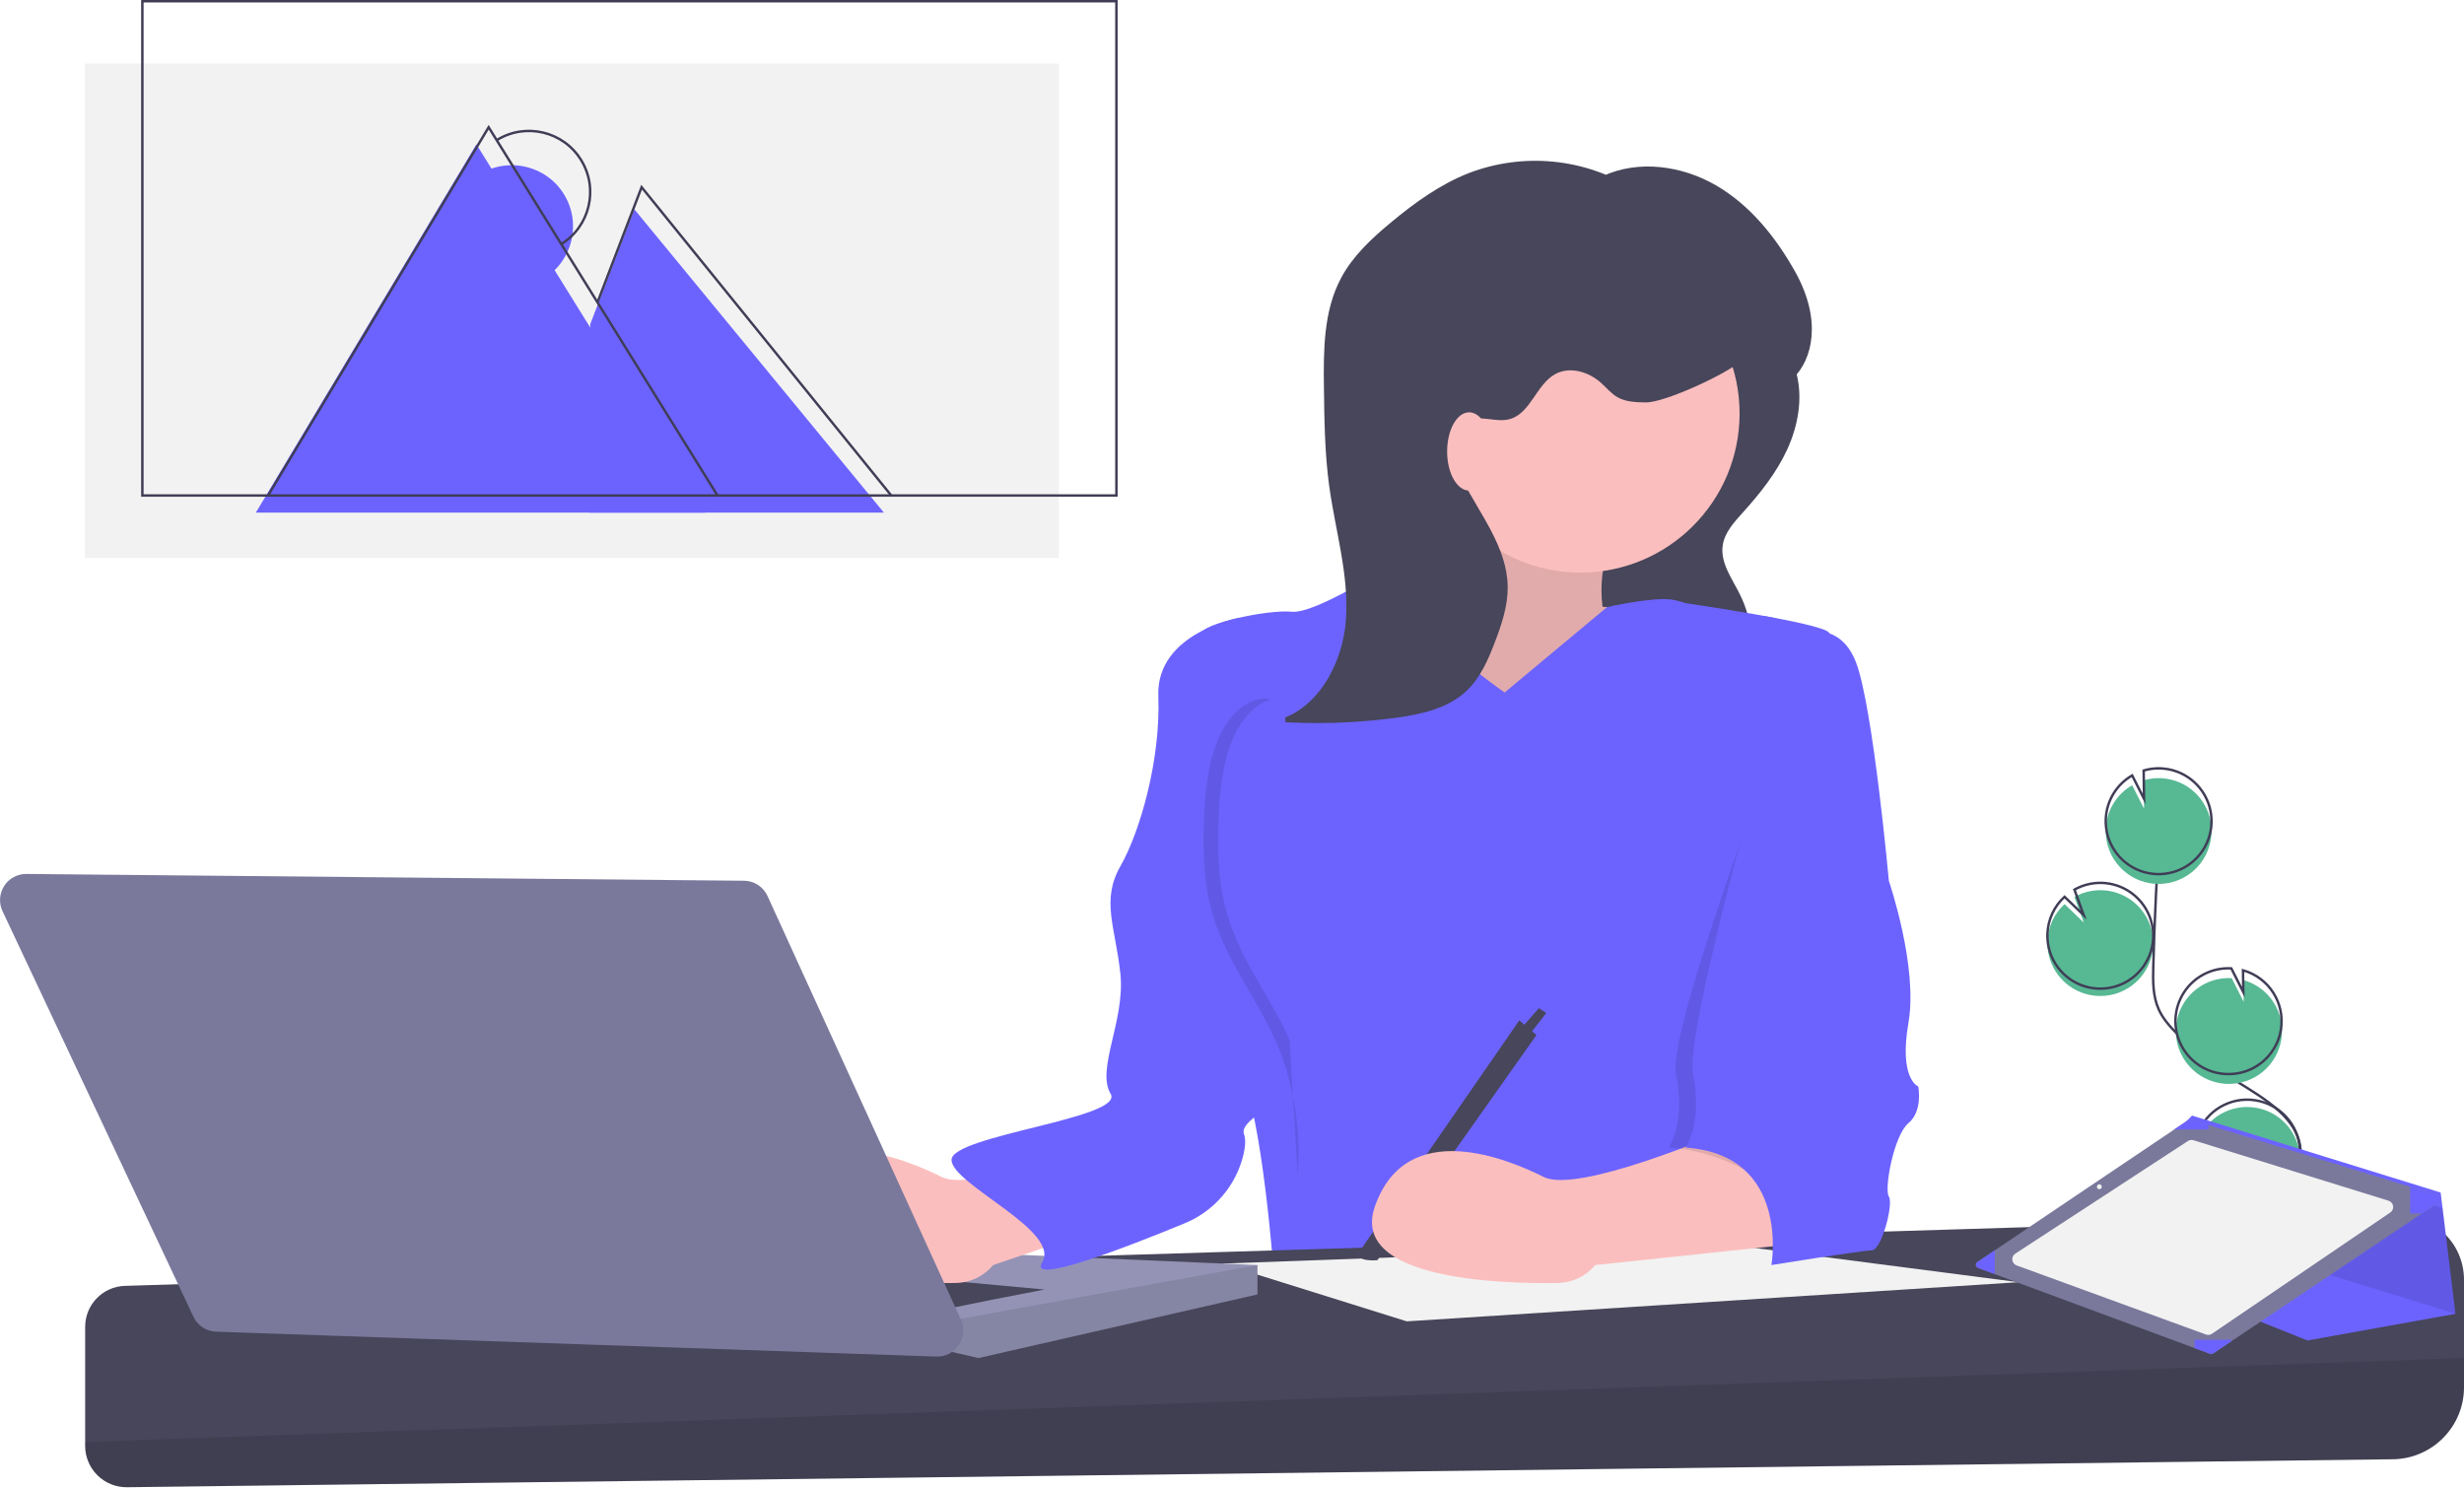
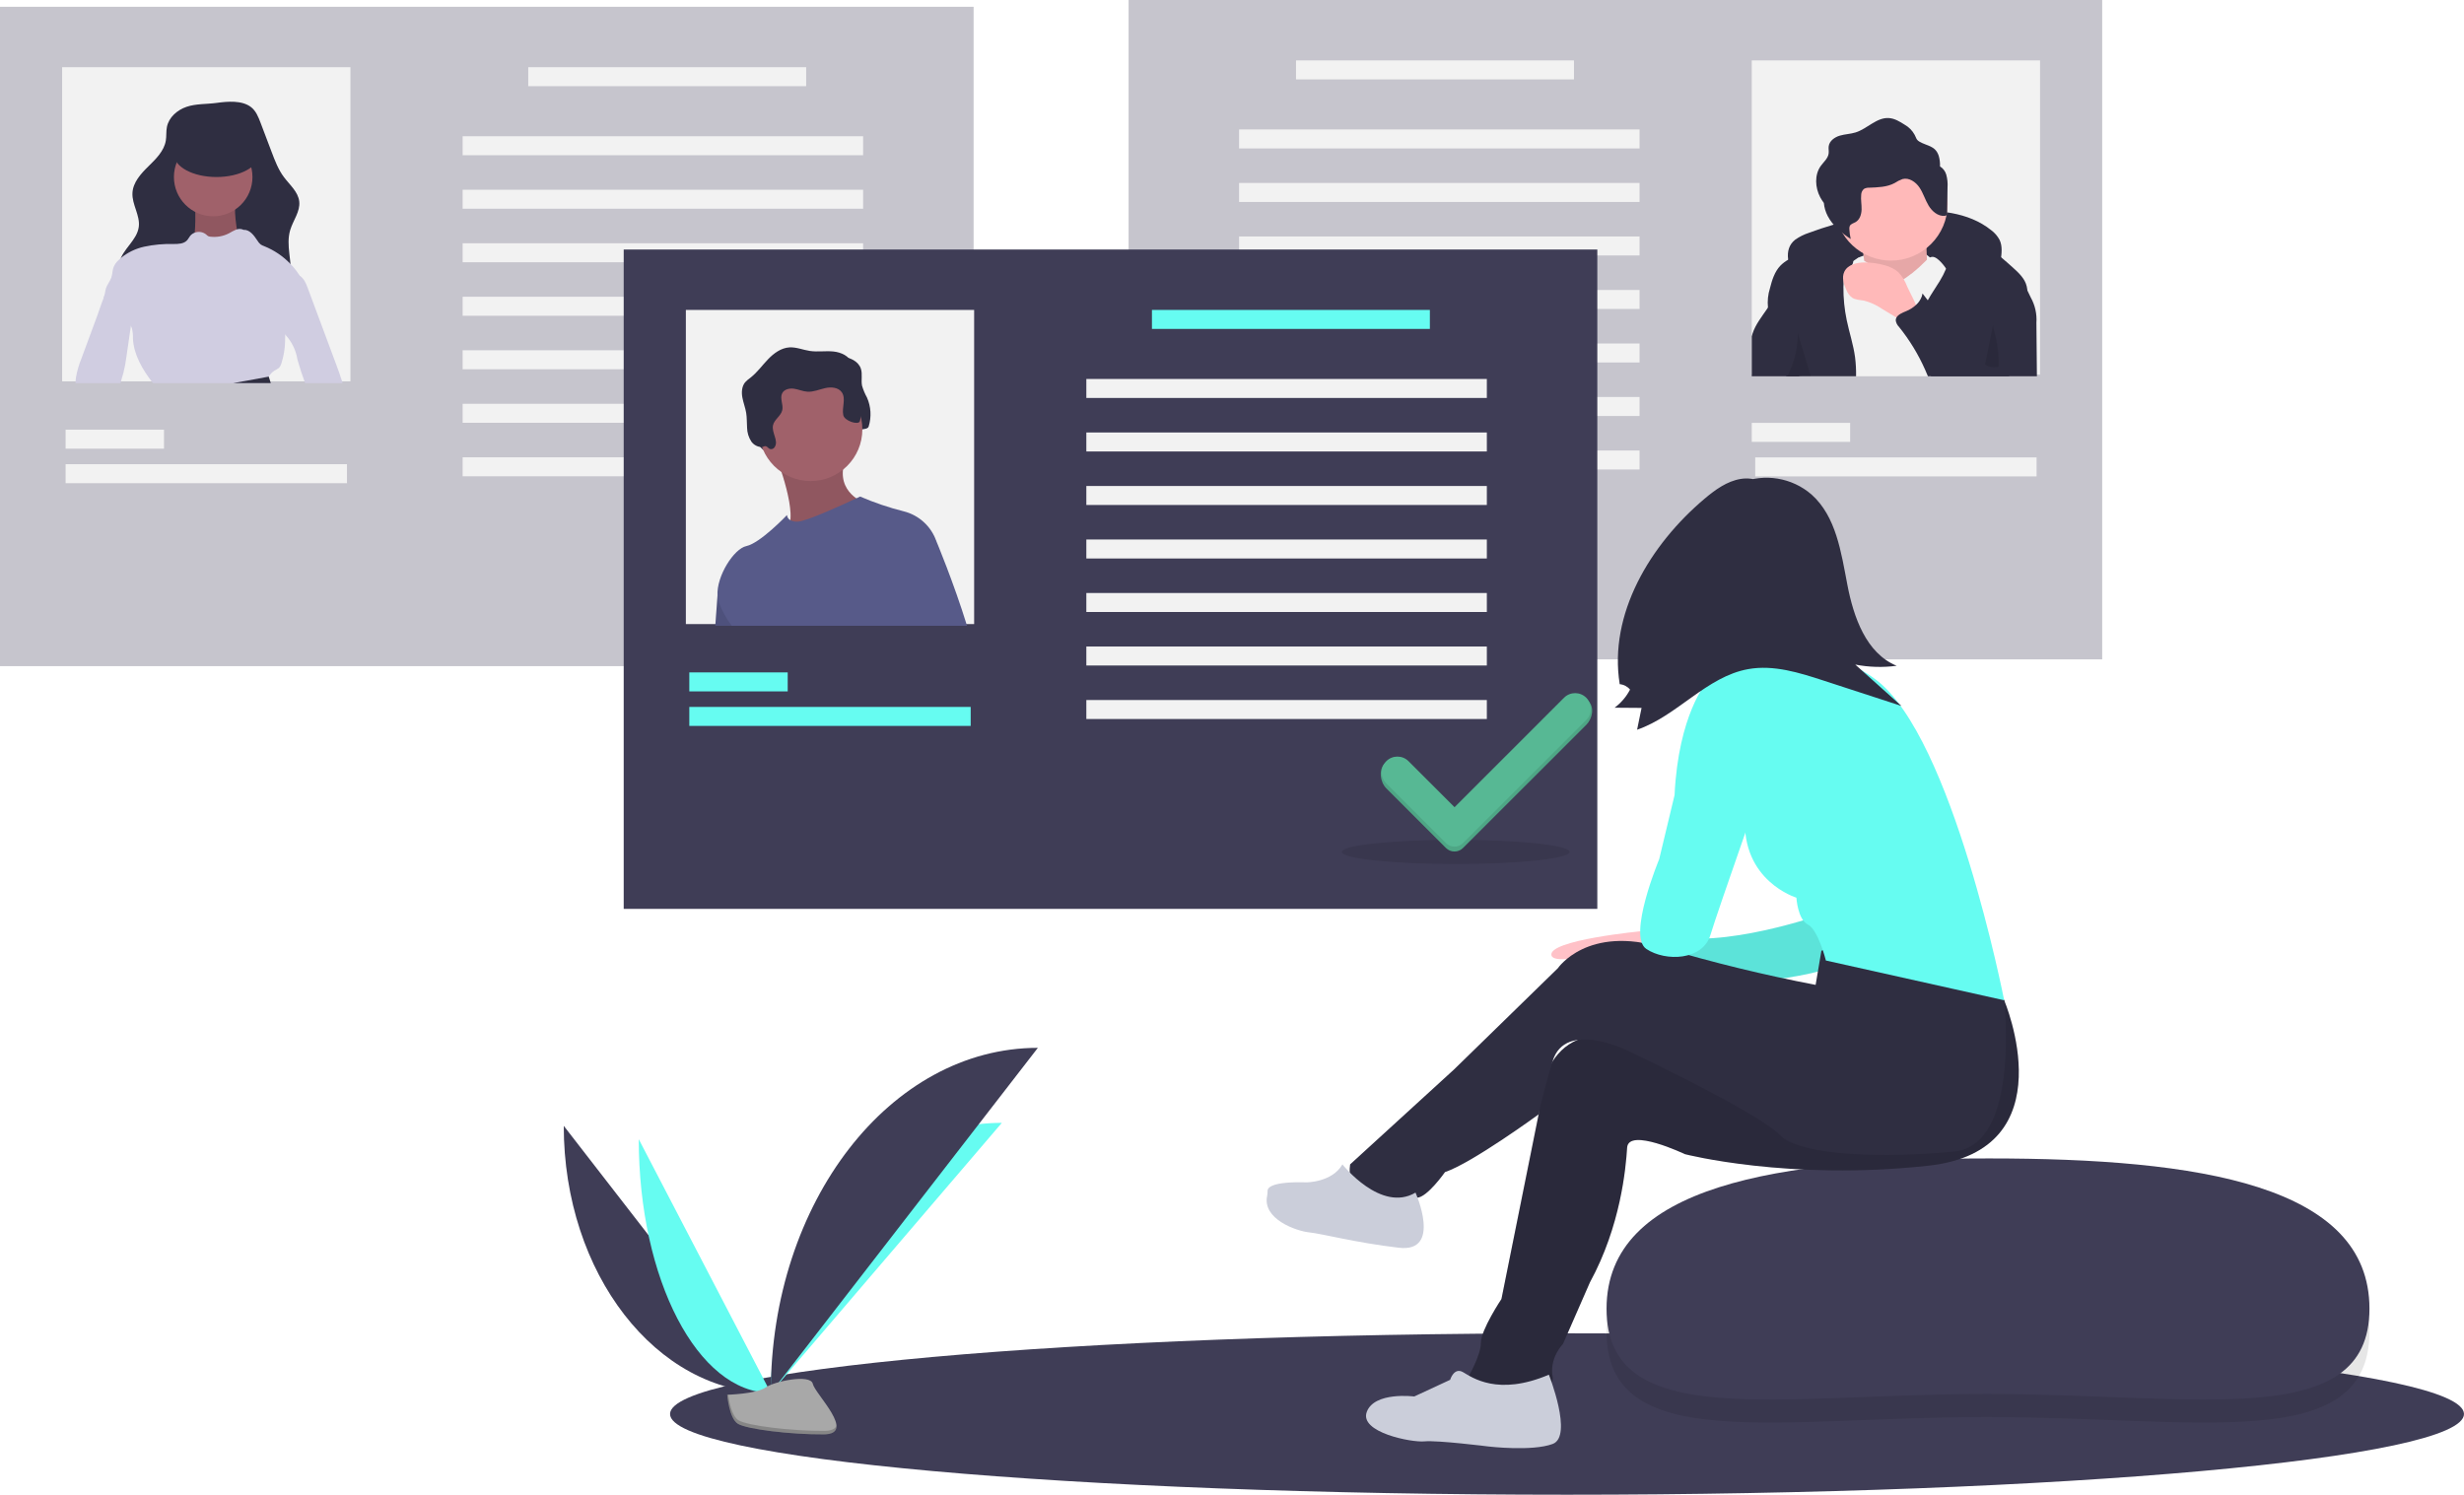
- <svg xmlns="http://www.w3.org/2000/svg" id="a2889d33-42cc-41f0-88ec-ec050668376c" data-name="Layer 1" width="1006.799" height="607.79" viewBox="0 0 1006.799 607.79">
-   <path d="M953.777,552.871a21.619,21.619,0,1,0-9.556-40.449l3.819,10.465-7.858-7.544a21.538,21.538,0,0,0-6.984,14.922,21.2,21.2,0,0,0,.548,5.954A21.615,21.615,0,0,0,953.777,552.871Z" transform="translate(-96.60073 -145.8549)" fill="#57b894" />
-   <path d="M1016.955,668.385c-4.583-8.485.617-18.887,6.595-26.455s13.263-15.443,13.108-25.086c-.222-13.859-14.932-22.042-26.685-29.389a130.157,130.157,0,0,1-23.961-19.266c-2.886-2.946-5.675-6.096-7.363-9.858-2.431-5.418-2.363-11.583-2.21-17.519q.766-29.664,2.931-59.27" transform="translate(-96.60073 -145.8549)" fill="none" stroke="#3f3d56" stroke-miterlimit="10" />
-   <path d="M953.777,549.871a21.619,21.619,0,1,0-9.556-40.449l3.819,10.465-7.858-7.544a21.538,21.538,0,0,0-6.984,14.922,21.2,21.2,0,0,0,.548,5.954A21.615,21.615,0,0,0,953.777,549.871Z" transform="translate(-96.60073 -145.8549)" fill="none" stroke="#3f3d56" stroke-miterlimit="10" />
-   <path d="M957.028,484.461A21.594,21.594,0,0,1,967.819,466.752l4.839,9.574-.146-11.589a21.617,21.617,0,1,1-15.484,19.725Z" transform="translate(-96.60073 -145.8549)" fill="#57b894" />
-   <path d="M957.028,480.461A21.594,21.594,0,0,1,967.819,462.752l4.839,9.574-.146-11.589a21.617,21.617,0,1,1-15.484,19.725Z" transform="translate(-96.60073 -145.8549)" fill="none" stroke="#3f3d56" stroke-miterlimit="10" />
-   <path d="M1006.412,588.786a21.617,21.617,0,0,0,6.857-42.403l.112,8.906-4.894-9.687a.378.378,0,0,0-.059-.004,21.618,21.618,0,1,0-2.017,43.188Z" transform="translate(-96.60073 -145.8549)" fill="#57b894" />
-   <path d="M1006.246,584.786a21.617,21.617,0,0,0,6.857-42.403l.112,8.906-4.894-9.687a.378.378,0,0,0-.059-.004,21.618,21.618,0,1,0-2.017,43.188Z" transform="translate(-96.60073 -145.8549)" fill="none" stroke="#3f3d56" stroke-miterlimit="10" />
-   <path d="M995.575,629.75a21.608,21.608,0,1,0-1.046-17.403l13.501,10.986-14.852-3.442A21.416,21.416,0,0,0,995.575,629.75Z" transform="translate(-96.60073 -145.8549)" fill="#57b894" />
-   <path d="M995.575,626.75a21.608,21.608,0,1,0-1.046-17.403l13.501,10.986-14.852-3.442A21.416,21.416,0,0,0,995.575,626.75Z" transform="translate(-96.60073 -145.8549)" fill="none" stroke="#3f3d56" stroke-miterlimit="10" />
-   <path d="M830.675,298.569c2.605,10.26.621,21.294-3.789,30.918s-11.11,18.011-18.2,25.872c-3.567,3.955-7.428,8.159-8.185,13.431-1.009,7.029,3.731,13.391,6.914,19.739a48.495,48.495,0,0,1,4.974,17.8c.428,5.322-.238,11.187-3.965,15.009-3.594,3.685-9.113,4.577-14.238,5.053a181.987,181.987,0,0,1-42.372-1.024c3.933-5.231,2.455-8.476,2.086-15.011-.725-12.819-10.054-24.424-11.866-37.135-1.44-10.105,5.249-19.382,11.572-27.396l28.992-36.744c4.804-6.089,9.589-12.36,13.038-19.34,2.465-4.988,2.928-14.354,9.129-16.017C816.452,270.589,828.402,289.62,830.675,298.569Z" transform="translate(-96.60073 -145.8549)" fill="#47465a" />
-   <path d="M688.399,328.855s-20,59-30,63,60,76,60,76l51-25,2-48-20-1s-3-20,7-30S688.399,328.855,688.399,328.855Z" transform="translate(-96.60073 -145.8549)" fill="#fbbebe" />
-   <path d="M688.399,328.855s-20,59-30,63,60,76,60,76l51-25,2-48-20-1s-3-20,7-30S688.399,328.855,688.399,328.855Z" transform="translate(-96.60073 -145.8549)" opacity="0.1" />
-   <path d="M711.399,428.855s-43-29-45-53c0,0-32,21-42,20s-37,5-37,9,25,117,25,117-18,48-9,63,14,85,14,85h208s-28-49-13-84,21-182,21-182-11-8-22-6-24-6-32-7-26.13,3.094-26.13,3.094Z" transform="translate(-96.60073 -145.8549)" fill="#6c63ff" />
-   <path d="M1103.399,668.783v44a29.433,29.433,0,0,1-29.07,29.431L148.512,753.644a16.905,16.905,0,0,1-17.113-16.903V688.102a16.756,16.756,0,0,1,16.239-16.748l928.846-28.668A26.11,26.11,0,0,1,1103.399,668.783Z" transform="translate(-96.60073 -145.8549)" fill="#47465a" />
-   <path d="M1103.399,700.855v11.928a29.433,29.433,0,0,1-29.07,29.431L148.512,753.644a16.905,16.905,0,0,1-17.113-16.903v-1.565Z" transform="translate(-96.60073 -145.8549)" opacity="0.1" />
-   <polygon points="824.799 524 707.659 508.801 499.362 516.4 574.799 540 824.799 524" fill="#f2f2f2" />
-   <polygon points="513.799 517 513.799 529 399.799 555 388.659 552.43 386.799 552 304.799 508 513.799 517" fill="#9493b6" />
-   <polygon points="513.799 517 513.799 529 399.799 555 388.659 552.43 386.799 540 513.799 517" opacity="0.1" />
-   <path d="M479.399,681.855c2-1,44-9,44-9l-76-7Z" transform="translate(-96.60073 -145.8549)" fill="#47465a" />
-   <circle cx="645.799" cy="169" r="65" fill="#fbbebe" />
-   <path d="M553.399,608.855s-58,25-72,18-56-25-69,12c-10.484,29.838,50.717,31.712,74.801,31.319a20.125,20.125,0,0,0,15.199-7.319h0l83.5-28.5S567.399,602.855,553.399,608.855Z" transform="translate(-96.60073 -145.8549)" fill="#fbbebe" />
-   <path d="M717.399,562.855l7,6-65,92s-10,1-7-4Z" transform="translate(-96.60073 -145.8549)" fill="#47465a" />
-   <polygon points="624.799 423 631.799 414 628.799 412 621.799 420 624.799 423" fill="#47465a" />
-   <path d="M602.899,398.355s-34,6-33,32-7.5,55.5-15.5,69.5-2,25,0,44-10,39-4,49-65,17-65,27,45,29,37,42c-5.755,9.353,34.813-6.398,58.031-15.972a40.522,40.522,0,0,0,24.329-28.466c.703-3.188.891-6.062.141-8.062-3-8,32.5-18.5,33.5-38.5s-5-40-10-60S602.899,398.355,602.899,398.355Z" transform="translate(-96.60073 -145.8549)" fill="#6c63ff" />
-   <path d="M107.377,503.016l293.239,2.775a10.663,10.663,0,0,1,9.599,6.235l79.028,173.15a10.663,10.663,0,0,1-10.069,15.083l-294.269-10.179a10.663,10.663,0,0,1-9.279-6.116L97.629,518.218A10.663,10.663,0,0,1,107.377,503.016Z" transform="translate(-96.60073 -145.8549)" fill="#7a799c" />
-   <path d="M799.399,608.855s-58,25-72,18-56-25-69,12c-10.484,29.838,50.717,31.712,74.801,31.319a20.125,20.125,0,0,0,15.199-7.319h0l85-9S813.399,602.855,799.399,608.855Z" transform="translate(-96.60073 -145.8549)" fill="#fbbebe" />
-   <path d="M833.899,419.355s14.5-19.5,21.5-1.5,6,88,6,88,12,35,8,58,4,26,4,26,2,10-4,15-10,27-8,30-3,22-7,22-12.5-1.5-12.5-1.5-20.5-37.5-63.5-40.5c0,0,7-10,3-30S833.899,419.355,833.899,419.355Z" transform="translate(-96.60073 -145.8549)" opacity="0.1" />
-   <path d="M831.399,404.855s16.5-6.5,23.5,11.5,13.5,89.5,13.5,89.5,12,35,8,58,4,26,4,26,2,10-4,15-10,27-8,30-3,22-7,22-41,6-41,6,8-45-35-48c0,0,7-10,3-30S831.399,404.855,831.399,404.855Z" transform="translate(-96.60073 -145.8549)" fill="#6c63ff" />
-   <path d="M764.174,223.127A75.93,75.93,0,0,0,696.712,216.609c-11.773,4.631-22.171,12.17-31.897,20.26-7.802,6.49-15.41,13.57-20.203,22.515-7.267,13.562-7.246,29.707-7.049,45.092.171,13.395.346,26.831,2.171,40.103,2.504,18.203,8.113,36.224,6.825,54.553s-12.06,37.884-30.066,41.54a241.328,241.328,0,0,0,50.238-1.447c10.494-1.406,21.51-3.809,29.182-11.105,5.603-5.329,8.77-12.675,11.526-19.9,2.769-7.261,5.305-14.807,5.208-22.578-.202-16.17-11.43-29.733-18.758-44.148-2.057-4.046-3.862-8.396-3.791-12.934s2.441-9.303,6.659-10.978c5.205-2.068,11.231,1.017,16.642-.429,8.694-2.322,10.95-14.395,18.932-18.55,5.906-3.074,13.443-.769,18.409,3.666,2.221,1.983,4.123,4.381,6.699,5.875,3.492,2.025,7.734,2.124,11.771,2.168,7.536.083,33.259-11.73,38.69-16.955,5.298,27.253,44.698,3.535,22.087-36.673-7.873-14-18.315-27.002-32.206-35.066s-31.614-10.564-46.197-3.832" transform="translate(-96.60073 -145.8549)" fill="#47465a" />
-   <ellipse cx="600.299" cy="184.5" rx="9" ry="16" fill="#fbbebe" />
-   <path d="M785.399,392.374s55.5,7.982,58.5,11.982-3,28-3,28l-40,7-30.78-6.638Z" transform="translate(-96.60073 -145.8549)" fill="#6c63ff" />
-   <path d="M615.28,431.531c-8.358-1.441-16.511,6.124-20.839,16.098s-5.503,21.925-5.929,33.536c-.423,11.54-.173,23.325,2.455,34.296,5.396,22.529,19.883,38.457,28.267,59.173a116.03,116.03,0,0,1,7.614,51.721" transform="translate(-96.60073 -145.8549)" opacity="0.1" />
-   <path d="M621.28,431.531c-8.358-1.441-16.511,6.124-20.839,16.098s-5.503,21.925-5.929,33.536c-.423,11.54-.173,23.325,2.455,34.296,5.396,22.529,19.883,38.457,28.267,59.173a116.03,116.03,0,0,1,7.614,51.721" transform="translate(-96.60073 -145.8549)" fill="#6c63ff" />
-   <polygon points="846.099 509.119 942.837 547.814 1003.299 536.931 998.026 493.653 997.252 487.353 895.678 455.913 888.422 463.168 846.099 509.119" fill="#6c63ff" />
-   <polygon points="901.724 463.616 901.724 505.491 1003.299 536.931 998.026 493.653 901.724 463.616" opacity="0.1" />
-   <path d="M904.819,664.017l6.847,2.535,81.645,30.237,6.345,2.349a1.336,1.336,0,0,0,1.218-.143l7.477-5.013,77.778-52.181,7.348-4.927a1.351,1.351,0,0,0-.358-2.414l-11.717-3.588-82.361-25.231-7.191-2.206a1.344,1.344,0,0,0-1.153.172l-5.665,3.817-73.38,49.417-7.112,4.791A1.35,1.35,0,0,0,904.819,664.017Z" transform="translate(-96.60073 -145.8549)" fill="#7a799c" />
-   <path d="M1073.278,641.373l-72.879,49.565a2.682,2.682,0,0,1-2.429.302L920.6,662.995a2.706,2.706,0,0,1-.547-4.805l70.54-46.033a2.682,2.682,0,0,1,2.261-.316l79.709,24.714A2.706,2.706,0,0,1,1073.278,641.373Z" transform="translate(-96.60073 -145.8549)" fill="#f2f2f2" />
-   <path d="M1081.402,630.872v10.929h4.727l7.348-4.927a1.351,1.351,0,0,0-.358-2.414Z" transform="translate(-96.60073 -145.8549)" fill="#6c63ff" />
-   <path d="M993.311,693.366v3.423l6.345,2.349a1.336,1.336,0,0,0,1.218-.143l7.477-5.013V693.366Z" transform="translate(-96.60073 -145.8549)" fill="#6c63ff" />
-   <path d="M904.819,664.017l6.847,2.535v-9.711h-.014l-7.112,4.791A1.35,1.35,0,0,0,904.819,664.017Z" transform="translate(-96.60073 -145.8549)" fill="#6c63ff" />
-   <path d="M985.032,607.424h14.009v-1.783l-7.191-2.206a1.344,1.344,0,0,0-1.153.172Z" transform="translate(-96.60073 -145.8549)" fill="#6c63ff" />
-   <circle cx="857.799" cy="485" r="1" fill="#f2f2f2" />
-   <rect x="34.669" y="26" width="398" height="202" fill="#f2f2f2" />
-   <polyline points="104.527 209.5 194.669 59 288.169 209.5" fill="#6c63ff" />
-   <polygon points="241.169 132.5 259.169 85.5 361.169 209.5 240.669 209.5 241.169 132.5" fill="#6c63ff" />
-   <path d="M318.819,259.681a25.001,25.001,0,1,0-26.136-42.628" transform="translate(-96.60073 -145.8549)" fill="#6c63ff" />
-   <rect x="58.169" y="0.5" width="398" height="202" fill="none" stroke="#3f3d56" stroke-miterlimit="10" />
-   <polyline points="109.527 202.5 199.669 52 293.169 202.5" fill="none" stroke="#3f3d56" stroke-miterlimit="10" />
-   <polyline points="244.169 123.5 262.169 76.5 364.169 202.5" fill="none" stroke="#3f3d56" stroke-miterlimit="10" />
-   <path d="M325.819,245.681a25.001,25.001,0,1,0-26.136-42.628" transform="translate(-96.60073 -145.8549)" fill="none" stroke="#3f3d56" stroke-miterlimit="10" />
+ <svg xmlns="http://www.w3.org/2000/svg" id="b225c2ac-b0fc-4c56-8095-6e63207963c3" data-name="Layer 1" width="1068.583" height="648.295" viewBox="0 0 1068.583 648.295">
+   <ellipse cx="679.583" cy="613.295" rx="389" ry="35" fill="#3f3d56" />
+   <rect x="555.153" y="125.852" width="422.231" height="285.979" transform="translate(1466.829 411.8314) rotate(-180)" fill="#3f3d56" opacity="0.3" />
+   <rect x="759.703" y="26.202" width="125.022" height="136.252" fill="#f2f2f2" />
+   <rect x="627.771" y="152.055" width="120.53" height="8.235" transform="translate(1310.364 186.4918) rotate(-180)" fill="#f2f2f2" />
+   <rect x="825.411" y="309.268" width="42.672" height="8.235" transform="translate(1627.786 500.9191) rotate(-180)" fill="#f2f2f2" />
+   <rect x="826.908" y="324.241" width="122.028" height="8.235" transform="translate(1710.136 530.8645) rotate(-180)" fill="#f2f2f2" />
+   <rect x="603.066" y="182" width="173.684" height="8.235" transform="translate(1314.107 246.3827) rotate(-180)" fill="#f2f2f2" />
+   <rect x="603.066" y="205.208" width="173.684" height="8.235" transform="translate(1314.107 292.7982) rotate(-180)" fill="#f2f2f2" />
+   <rect x="603.066" y="228.415" width="173.684" height="8.235" transform="translate(1314.107 339.2136) rotate(-180)" fill="#f2f2f2" />
+   <rect x="603.066" y="251.623" width="173.684" height="8.235" transform="translate(1314.107 385.6291) rotate(-180)" fill="#f2f2f2" />
+   <rect x="603.066" y="274.831" width="173.684" height="8.235" transform="translate(1314.107 432.0445) rotate(-180)" fill="#f2f2f2" />
+   <rect x="603.066" y="298.039" width="173.684" height="8.235" transform="translate(1314.107 478.46) rotate(-180)" fill="#f2f2f2" />
+   <rect x="603.066" y="321.246" width="173.684" height="8.235" transform="translate(1314.107 524.8755) rotate(-180)" fill="#f2f2f2" />
+   <path d="M844.187,229.857a22.115,22.115,0,0,1,6.054-3.036,154.367,154.367,0,0,1,42.655-9.285c12.683-.899,26.43.169,36.336,8.14a12.494,12.494,0,0,1,3.686,4.294c1.246,2.689.869,5.816.465,8.752a9.89,9.89,0,0,1-.849,3.295c-1.333,2.538-4.615,3.427-7.466,3.123s-5.526-1.51-8.337-2.07a37.269,37.269,0,0,0-5.266-.536l-17.635-.955c-10.966-.594-22.077-1.177-32.834,1.036a32.706,32.706,0,0,0-9.486,3.269c-2.457,1.379-4.111,3.359-6.391.811C841.112,242.219,838.896,233.992,844.187,229.857Z" transform="translate(-65.70844 -125.8523)" fill="#2f2e41" />
+   <path d="M871.514,237.656s23.72-10.633,32.717,1.636-4.908,7.361-4.908,7.361l-15.541,4.908-17.177-3.272Z" transform="translate(-65.70844 -125.8523)" fill="#f2f2f2" />
+   <path d="M872.741,229.885s3.272,15.541.818,19.63,13.905,9.815,13.905,9.815l15.541-6.543s-4.09-25.356,0-30.263Z" transform="translate(-65.70844 -125.8523)" fill="#ffb9b9" />
+   <path d="M872.741,229.885s3.272,15.541.818,19.63,13.905,9.815,13.905,9.815l15.541-6.543s-4.09-25.356,0-30.263Z" transform="translate(-65.70844 -125.8523)" opacity="0.1" />
+   <path d="M910.366,214.345a24.558,24.558,0,0,1-24.538,24.538,23.947,23.947,0,0,1-4.36-.393,24.537,24.537,0,1,1,28.897-24.145Z" transform="translate(-65.70844 -125.8523)" fill="#ffb9b9" />
+   <path d="M925.182,289.055h-78.255l1.774-7.704,7.681-33.471,8.879-5.997.007-.007,4.17-2.822,2.074-1.4s1.228.561,2.643,1.325c.412.232.831.472,1.25.726.007-.007.007,0,.007,0a14.648,14.648,0,0,1,1.931,1.34c.112.105.21.195.307.292,1.557,1.557,6.101,9.822,13.618,5.592a11.448,11.448,0,0,0,1.1-.689,54.46,54.46,0,0,0,5.592-4.439c1.58-1.445,2.605-2.56,3.444-3.331a5.438,5.438,0,0,1,1.273-.943,2.42,2.42,0,0,1,1.145-.277c2.456,0,5.727,4.904,5.727,4.904l.097.284.007.022,10.324,30.993Z" transform="translate(-65.70844 -125.8523)" fill="#f2f2f2" />
+   <path d="M846.927,289.055h23.717a57.721,57.721,0,0,0-.427-8.205c-.726-5.473-2.508-10.743-3.631-16.148a67.934,67.934,0,0,1-1.43-14.404c.007-.666.022-1.34.082-2.014a9.22,9.22,0,0,1,1.295-4.372c.561-.861,1.333-1.595,1.931-2.418a5.548,5.548,0,0,0,.547-.861v-.007a4.976,4.976,0,0,0,.202-.457,3.696,3.696,0,0,0,.225-1.115c.135-2.47-2.104-4.851-4.522-5.869a16.906,16.906,0,0,0-10.593-.427,50.422,50.422,0,0,0-9.957,4.073c-1.071.524-2.134,1.063-3.159,1.662a15.684,15.684,0,0,0-3.346,2.545c-2.545,2.628-3.661,6.289-4.559,9.83a20.782,20.782,0,0,0-.861,8.385c.007.09.03.187.045.277.891,4.664,4.694,8.168,6.723,12.465,2.351,4.986,2.194,10.795,1.258,16.23-.045.277-.097.554-.15.831h6.61Z" transform="translate(-65.70844 -125.8523)" fill="#2f2e41" />
+   <path d="M943.471,259.102a185.349,185.349,0,0,0-6.461,29.953H903.202q-1.325-3.616-2.643-7.239a54.276,54.276,0,0,1-1.804-5.57,26.657,26.657,0,0,1-.756-6.708c0-.539.022-1.085.067-1.624a.023.023,0,0,0,0-.03,26.789,26.789,0,0,1,1.954-8.287,30.912,30.912,0,0,1,1.722-3.496c1.572-2.845,3.474-5.525,5.166-8.31a38.138,38.138,0,0,0,2.748-5.33.028.028,0,0,1,.007-.022,19.132,19.132,0,0,0,1.55-7.449c-.052-3.302-5.637-9.059.434-8.505,8.287.749,15.407,5.518,21.898,10.953,1.729,1.452,3.421,2.957,5.076,4.439,2.56,2.306,5.263,4.821,6.034,8.183a8.724,8.724,0,0,1,.217,1.632A22.405,22.405,0,0,1,943.471,259.102Z" transform="translate(-65.70844 -125.8523)" fill="#2f2e41" />
+   <path d="M892.797,250.073a18.281,18.281,0,0,0-3.839-6.189,14.241,14.241,0,0,0-5.864-2.971,32.065,32.065,0,0,0-8.602-1.233c-3.464-.022-7.481.908-8.952,4.044-1.168,2.49-.263,5.44.914,7.926a7.771,7.771,0,0,0,2.425,3.276c1.494,1.009,3.426.977,5.197,1.315a23.969,23.969,0,0,1,7.681,3.48l6.067,3.667,10.421,6.299c-.275-.166-.177-7.312-.497-8.484C896.718,257.432,894.397,253.646,892.797,250.073Z" transform="translate(-65.70844 -125.8523)" fill="#ffb9b9" />
+   <path d="M909.748,201.557a6.228,6.228,0,0,0-2.701-3.526,14.294,14.294,0,0,0-.57-4.653c-1.486-4.393-5.006-4.141-8.328-6.084-1.441-.843-1.352-1.587-2.102-2.972a11.029,11.029,0,0,0-4.25-4.336c-2.131-1.358-4.38-2.756-6.901-2.928-5.298-.361-9.359,4.622-14.423,6.221-2.232.705-4.63.734-6.874,1.4s-4.482,2.257-4.816,4.574c-.154,1.069.118,2.167-.039,3.236-.311,2.125-2.176,3.613-3.424,5.361-2.76,3.865-2.444,9.325-.237,13.53a19.019,19.019,0,0,0,1.591,2.49,15.319,15.319,0,0,0,1.68,5.689c2.207,4.205,6.005,7.348,9.972,9.958a23.537,23.537,0,0,1-.588-4.247,2.929,2.929,0,0,1,.181-1.407c.442-.924,1.609-1.169,2.499-1.675,1.844-1.048,2.567-3.366,2.62-5.486s-.396-4.243-.174-6.352a3.471,3.471,0,0,1,1.188-2.553,4.104,4.104,0,0,1,2.24-.534c3.777-.154,7.724-.224,11.056-2.01a16.385,16.385,0,0,1,3.441-1.741c2.832-.738,5.726,1.246,7.358,3.675s2.446,5.32,3.951,7.829,4.107,4.747,7.018,4.45a1.165,1.165,0,0,0,.869-.387,1.303,1.303,0,0,0,.16-.741l.163-11.128A16.82,16.82,0,0,0,909.748,201.557Z" transform="translate(-65.70844 -125.8523)" fill="#2f2e41" />
+   <path d="M845.033,275.872q.797,6.569.966,13.183H825.411V271.754c.105-.419.217-.831.352-1.243,1.288-3.968,3.99-7.292,6.333-10.743.112-.172.232-.344.344-.517a28.107,28.107,0,0,0,2.56-4.619c.337-.794.876-4.634,1.445-4.963,2.441-1.415,4.424,4.634,4.761,5.982,1.198,4.799,2.239,9.642,3.025,14.531Q844.692,273.023,845.033,275.872Z" transform="translate(-65.70844 -125.8523)" fill="#2f2e41" />
+   <path d="M949.071,289.055H901.809c-.404-.951-.801-1.902-1.22-2.845a83.172,83.172,0,0,0-11.334-18.589,4.918,4.918,0,0,1-1.4-2.777,2.351,2.351,0,0,1,.307-1.25c.719-1.34,2.62-2.126,4.162-2.762a14.343,14.343,0,0,0,4.327-2.725,9.279,9.279,0,0,0,2.501-3.691,8.099,8.099,0,0,0,.314-1.273c.217.284.442.576.659.861.531.704,1.071,1.4,1.617,2.096,5.24,6.73,10.998,13.363,18.237,17.353a30.682,30.682,0,0,0,5.959,2.538,1.564,1.564,0,0,0,1.258,0,1.522,1.522,0,0,0,.546-1.003c.644-2.695.868-5.473,1.34-8.205a46.735,46.735,0,0,1,4.934-14.209c1.34-2.493,5.697-11.604,8.46-5.862q1.19,2.482,2.396,4.978c.502,1.056,1.011,2.104,1.52,3.159a19.648,19.648,0,0,1,2.463,11.005Q948.966,277.466,949.071,289.055Z" transform="translate(-65.70844 -125.8523)" fill="#2f2e41" />
+   <path d="M846.927,289.055h4.095l-2.321-7.703-3.346-11.102a36.216,36.216,0,0,1-.322,5.622,37.435,37.435,0,0,1-3.264,11.11c-.322.681-.666,1.37-.943,2.074h6.101Z" transform="translate(-65.70844 -125.8523)" opacity="0.1" />
+   <path d="M930.34,265.38c-.577,1.551-.053,3.266.391,4.859a48.96,48.96,0,0,1,1.784,14.207.517.517,0,0,1-.605.62c-1.888.116-4.049.128-5.33-1.264Z" transform="translate(-65.70844 -125.8523)" opacity="0.1" />
+   <rect y="2.943" width="422.231" height="285.979" fill="#3f3d56" opacity="0.3" />
+   <rect x="26.951" y="29.146" width="125.022" height="136.252" fill="#f2f2f2" />
+   <rect x="229.083" y="29.146" width="120.53" height="8.235" fill="#f2f2f2" />
+   <rect x="28.448" y="186.359" width="42.672" height="8.235" fill="#f2f2f2" />
+   <rect x="28.448" y="201.332" width="122.028" height="8.235" fill="#f2f2f2" />
+   <rect x="200.635" y="59.091" width="173.684" height="8.235" fill="#f2f2f2" />
+   <rect x="200.635" y="82.299" width="173.684" height="8.235" fill="#f2f2f2" />
+   <rect x="200.635" y="105.507" width="173.684" height="8.235" fill="#f2f2f2" />
+   <rect x="200.635" y="128.714" width="173.684" height="8.235" fill="#f2f2f2" />
+   <rect x="200.635" y="151.922" width="173.684" height="8.235" fill="#f2f2f2" />
+   <rect x="200.635" y="175.13" width="173.684" height="8.235" fill="#f2f2f2" />
+   <rect x="200.635" y="198.338" width="173.684" height="8.235" fill="#f2f2f2" />
+   <path d="M214.283,291.998H198.03q-1.875-5.042-3.331-10.211a20.399,20.399,0,0,0-5.3-10.803,20.037,20.037,0,0,1-2.283-3.099,14.557,14.557,0,0,1-1.437-8.826,22.926,22.926,0,0,1,.419-2.501c.711-3.197,1.902-6.266,2.897-9.38a3.558,3.558,0,0,1,2.905-2.403,5.762,5.762,0,0,1,3.174.367,3.942,3.942,0,0,1,.636.329c1.774,1.071,2.695,3.257,3.436,5.255q5.087,13.655,10.166,27.31.988,2.65,1.976,5.315c.973,2.605,1.939,5.21,2.762,7.868C214.133,291.482,214.208,291.736,214.283,291.998Z" transform="translate(-65.70844 -125.8523)" fill="#d0cde1" />
+   <path d="M146.622,172.18c-4.041,1.365-7.702,4.557-8.529,8.741-.384,1.94-.148,3.956-.471,5.906-.749,4.524-4.3,7.979-7.575,11.188s-6.658,6.938-6.897,11.517c-.262,5.014,3.375,9.712,2.745,14.693-.731,5.787-6.844,9.538-8.355,15.172-1.009,3.762.227,7.815,2.262,11.137,3.876,6.33,10.503,10.628,17.559,12.932s14.571,2.789,21.994,2.866c9.038.095,18.85-.681,25.641-6.646a20.541,20.541,0,0,0,6.819-13.373c.645-6.909-2.239-14.048-.25-20.697,1.252-4.184,4.391-8.005,3.923-12.347-.458-4.245-4.166-7.255-6.71-10.684-2.375-3.202-3.816-6.984-5.229-10.712l-4.833-12.757c-.95-2.508-1.993-5.145-4.11-6.791-3.964-3.081-10.337-2.476-14.972-1.84C155.335,171.075,150.757,170.783,146.622,172.18Z" transform="translate(-65.70844 -125.8523)" fill="#2f2e41" />
+   <path d="M150.361,214.22s.473,14.191-.946,15.61S155.091,240.71,155.091,240.71l12.772-.473,6.622-5.203-5.676-7.569s-2.365-12.299-.473-15.137S150.361,214.22,150.361,214.22Z" transform="translate(-65.70844 -125.8523)" fill="#a0616a" />
+   <path d="M150.361,214.22s.473,14.191-.946,15.61S155.091,240.71,155.091,240.71l12.772-.473,6.622-5.203-5.676-7.569s-2.365-12.299-.473-15.137S150.361,214.22,150.361,214.22Z" transform="translate(-65.70844 -125.8523)" opacity="0.1" />
+   <circle cx="92.457" cy="76.778" r="17.029" fill="#a0616a" />
+   <path d="M166.894,291.998H180.699c.517-.936,1.003-1.909,1.565-2.792v-.007a7.643,7.643,0,0,1,2.515-2.635,9.911,9.911,0,0,0,1.864-1.115,4.809,4.809,0,0,0,1.138-2.126,32.947,32.947,0,0,0,1.557-9.178c.022-1.048,0-2.111.06-3.159a13.282,13.282,0,0,1,.314-2.433,19.16,19.16,0,0,1,2.044-4.627q2.807-5.109,5.63-10.219a7.143,7.143,0,0,0,.382-2.995,7.381,7.381,0,0,0-1.213-3.841c-.262-.472-.547-.943-.846-1.4a31.093,31.093,0,0,0-4.013-5.121,32.463,32.463,0,0,0-11.424-7.733,6.63,6.63,0,0,1-1.535-.749,6.37,6.37,0,0,1-1.407-1.684c-1.497-2.253-3.324-4.791-6.027-4.649a3.705,3.705,0,0,0-2.86-.195,3.91,3.91,0,0,0-.419.135,26.606,26.606,0,0,0-3.002,1.565,13.935,13.935,0,0,1-8.085,1.467,2.739,2.739,0,0,1-.943-.24,4.834,4.834,0,0,1-.868-.704,4.992,4.992,0,0,0-4.963-.794,4.507,4.507,0,0,0-1.976,1.392c-.494.621-.838,1.37-1.385,1.954-1.415,1.512-3.751,1.572-5.817,1.565a53.759,53.759,0,0,0-12.779,1.175,24.293,24.293,0,0,0-10.062,4.866l-.007.007c-.404.344-.779.696-1.153,1.071a8.546,8.546,0,0,0-1.991,2.845c-.569,1.467-.494,3.122-1.011,4.612-.569,1.669-1.834,3.032-2.343,4.709-.389,1.273-.337,2.68-.981,3.833.03.022.052.045.082.067,2.725,2.396,5.053,5.54,7.786,7.913a15.713,15.713,0,0,1,3.953,4.417,7.296,7.296,0,0,1,.487,1.198,18.419,18.419,0,0,1,.404,4.357c.344,7,4.14,13.348,8.385,18.918.082.112.165.225.255.329Z" transform="translate(-65.70844 -125.8523)" fill="#d0cde1" />
+   <path d="M122.478,267.196q-.966,6.704-1.946,13.401a58.384,58.384,0,0,1-1.333,7.097c-.389,1.445-.891,2.86-1.243,4.305H98.461a18.677,18.677,0,0,1,.187-2.418,39.978,39.978,0,0,1,2.433-8.392q3.403-9.186,6.798-18.387c.966-2.613,1.797-5.345,2.86-7.936.187-.479.389-.958.606-1.422,1.13-2.486,4.267-1.467,6.588-1.093a6.256,6.256,0,0,1,1.842.524,4.752,4.752,0,0,1,1.729,1.632c2.201,3.257,1.722,7.561,1.153,11.454Q122.567,266.579,122.478,267.196Z" transform="translate(-65.70844 -125.8523)" fill="#d0cde1" />
+   <path d="M182.264,289.206c.03.105.352,1.22.883,2.792H166.894c8.055-1.385,15.37-2.8,15.37-2.8Z" transform="translate(-65.70844 -125.8523)" fill="#2f2e41" />
+   <ellipse cx="93.876" cy="66.845" rx="18.448" ry="9.934" fill="#2f2e41" />
+   <rect x="270.489" y="108.222" width="422.231" height="285.979" fill="#3f3d56" />
+   <ellipse cx="631.332" cy="369.496" rx="49.41" ry="5.24" opacity="0.1" />
+   <rect x="297.44" y="134.424" width="125.022" height="136.252" fill="#f2f2f2" />
+   <path d="M403.407,322.834a1.835,1.835,0,0,0,2.151-.889c1.729-2.724-1.454-6.238-.765-9.39.552-2.526,3.422-4.025,4.009-6.542.57-2.446-1.187-5.204.001-7.418.93-1.734,3.254-2.191,5.198-1.887s3.79,1.159,5.754,1.278c2.618.16,5.113-.993,7.672-1.564s5.681-.347,7.187,1.8c1.933,2.757-.028,6.596.645,9.895.535,2.62,2.728,4.789,2.775,7.462.017.95-2.481.185-2.348,1.126s-1.048.112-.104.001a1.869,1.869,0,0,0,1.42-1.689c.112-.784,1.585-1.045,1.568-1.837-.04-1.855,3.314-.604,3.867-2.376a17.964,17.964,0,0,0-.734-12.532,25.099,25.099,0,0,1-2.14-5.097c-.493-2.46.283-5.1-.53-7.474-1.095-3.198-4.719-4.829-8.084-5.16s-6.784.262-10.129-.227c-2.997-.437-5.898-1.736-8.921-1.548-3.627.226-6.783,2.563-9.297,5.187s-4.647,5.642-7.502,7.89a14.714,14.714,0,0,0-2.406,2.071c-1.454,1.772-1.602,4.297-1.197,6.554s1.285,4.409,1.657,6.672c.349,2.126.242,4.298.392,6.447a11.333,11.333,0,0,0,1.891,6.086,5.744,5.744,0,0,0,4.47,2.335c.605.014,1.116-.53,1.727-.388C402.397,321.799,402.729,322.524,403.407,322.834Z" transform="translate(-65.70844 -125.8523)" fill="#2f2e41" />
+   <path d="M375.913,397.277c.547-7.494.958-13.094.958-13.094l3.534-9.313,11.342,22.407Z" transform="translate(-65.70844 -125.8523)" fill="#575a89" />
+   <path d="M375.913,397.277c.547-7.494.958-13.094.958-13.094l3.534-9.313,11.342,22.407Z" transform="translate(-65.70844 -125.8523)" opacity="0.1" />
+   <path d="M402.197,323.597s10.576,26.92,4.487,32.048,33.97-8.653,33.97-8.653l-.961-3.525s-13.14-5.128-6.73-19.87S402.197,323.597,402.197,323.597Z" transform="translate(-65.70844 -125.8523)" fill="#a0616a" />
+   <path d="M402.197,323.597s10.576,26.92,4.487,32.048,33.97-8.653,33.97-8.653l-.961-3.525s-13.14-5.128-6.73-19.87S402.197,323.597,402.197,323.597Z" transform="translate(-65.70844 -125.8523)" opacity="0.1" />
+   <circle cx="351.551" cy="186.207" r="22.433" fill="#a0616a" />
+   <path d="M471.738,360.452s-.09,1.782-.247,4.896c-.322,6.341-.898,18.222-1.475,31.929H383.055a43.116,43.116,0,0,1-5.532-9.904,10.688,10.688,0,0,1-.651-3.189c-.479-8.497,7.134-20.355,12.51-21.486,6.086-1.288,17.623-13.461,17.623-13.461a2.745,2.745,0,0,0,1.467,2.216v.007a5.964,5.964,0,0,0,3.017.659c3.758,0,20.288-7.629,25.596-10.122,1.041-.487,1.647-.779,1.647-.779a124.4,124.4,0,0,0,18.911,6.416A20.112,20.112,0,0,1,471.738,360.452Z" transform="translate(-65.70844 -125.8523)" fill="#575a89" />
+   <path d="M399.561,320.591a1.835,1.835,0,0,0,2.151-.889c1.729-2.724-1.454-6.238-.765-9.39.552-2.526,3.422-4.025,4.009-6.542.57-2.446-1.187-5.204.001-7.418.93-1.734,3.254-2.191,5.198-1.887s3.79,1.159,5.754,1.278c2.618.16,5.113-.993,7.672-1.564s5.681-.347,7.187,1.8c1.933,2.757-.028,6.596.645,9.895.535,2.62,6.625,4.459,7.177,2.687a17.964,17.964,0,0,0-.734-12.532,25.1,25.1,0,0,1-2.14-5.097c-.493-2.46.283-5.1-.53-7.474-1.095-3.198-4.719-4.829-8.084-5.16s-6.784.262-10.129-.227c-2.997-.437-5.898-1.736-8.921-1.548-3.627.226-6.783,2.563-9.297,5.187s-4.647,5.642-7.502,7.89a14.714,14.714,0,0,0-2.406,2.071c-1.454,1.772-1.602,4.297-1.197,6.554s1.285,4.409,1.657,6.672c.349,2.126.242,4.298.392,6.447a11.333,11.333,0,0,0,1.891,6.086,5.744,5.744,0,0,0,4.47,2.335c.605.014,1.116-.53,1.727-.388C398.551,319.555,398.883,320.28,399.561,320.591Z" transform="translate(-65.70844 -125.8523)" fill="#2f2e41" />
+   <path d="M482.855,397.277H457.477c-1.931-14.164-3.526-28.972-3.526-28.972l5.128-2.246,10.421-5.607s.764,1.812,1.991,4.896C474.111,371.943,478.865,384.356,482.855,397.277Z" transform="translate(-65.70844 -125.8523)" opacity="0.1" />
+   <path d="M485.094,397.277H456.451c-4.245-15.497-8.43-32.341-8.43-32.341l10.9-8.01,12.817,3.526S479.24,378.307,485.094,397.277Z" transform="translate(-65.70844 -125.8523)" fill="#575a89" />
+   <rect x="499.572" y="134.424" width="120.53" height="8.235" fill="#66fcf1" />
+   <rect x="298.937" y="291.638" width="42.672" height="8.235" fill="#66fcf1" />
+   <rect x="298.937" y="306.611" width="122.028" height="8.235" fill="#66fcf1" />
+   <rect x="471.124" y="164.37" width="173.684" height="8.235" fill="#f2f2f2" />
+   <rect x="471.124" y="187.578" width="173.684" height="8.235" fill="#f2f2f2" />
+   <rect x="471.124" y="210.785" width="173.684" height="8.235" fill="#f2f2f2" />
+   <rect x="471.124" y="233.993" width="173.684" height="8.235" fill="#f2f2f2" />
+   <rect x="471.124" y="257.201" width="173.684" height="8.235" fill="#f2f2f2" />
+   <rect x="471.124" y="280.409" width="173.684" height="8.235" fill="#f2f2f2" />
+   <rect x="471.124" y="303.616" width="173.684" height="8.235" fill="#f2f2f2" />
+   <path d="M743.993,430.581l-47.478,47.478L676.559,458.104a6.822,6.822,0,0,0-9.647-0l-.717-1.072c-2.664,2.664-1.947,8.055.717,10.719l25.892,25.892a5.205,5.205,0,0,0,7.359.002L753.635,440.228c2.666-2.663,3.633-7.546.968-10.21h0C751.94,427.355,746.656,427.918,743.993,430.581Z" transform="translate(-65.70844 -125.8523)" fill="#57b894" />
+   <path d="M743.993,430.581l-47.478,47.478L676.559,458.104a6.822,6.822,0,0,0-9.647-0l-.717-1.072c-2.664,2.664-1.947,8.055.717,10.719l25.892,25.892a5.205,5.205,0,0,0,7.359.002L753.635,440.228c2.666-2.663,3.633-7.546.968-10.21h0C751.94,427.355,746.656,427.918,743.993,430.581Z" transform="translate(-65.70844 -125.8523)" opacity="0.1" />
+   <path d="M743.993,428.476l-47.478,47.478L676.559,455.999a6.822,6.822,0,0,0-9.647,0h0a6.822,6.822,0,0,0,0,9.647l25.892,25.892a5.205,5.205,0,0,0,7.359.002l53.472-53.416a6.82,6.82,0,0,0,.002-9.647h0A6.82,6.82,0,0,0,743.993,428.476Z" transform="translate(-65.70844 -125.8523)" fill="#57b894" />
+   <path d="M1093.292,703.471c0,53.533-74.619,36.975-165.983,36.975S762.434,757.005,762.434,703.471s74.609-65.177,165.973-65.177S1093.292,649.938,1093.292,703.471Z" transform="translate(-65.70844 -125.8523)" opacity="0.1" />
+   <path d="M1093.292,693.471c0,53.533-74.619,36.975-165.983,36.975S762.434,747.005,762.434,693.471s74.609-65.177,165.973-65.177S1093.292,639.938,1093.292,693.471Z" transform="translate(-65.70844 -125.8523)" fill="#3f3d56" />
+   <path d="M781.363,525.762l-3.381,3.926S736.87,533.548,738.538,540.222s49.498-8.899,49.498-8.899Z" transform="translate(-65.70844 -125.8523)" fill="#ffc1c7" />
+   <path d="M855.888,522.425s-43.936,15.572-67.851,8.899l11.123,22.246s56.728-1.668,66.739-11.679S855.888,522.425,855.888,522.425Z" transform="translate(-65.70844 -125.8523)" fill="#66fcf1" />
+   <path d="M855.888,522.425s-43.936,15.572-67.851,8.899l11.123,22.246s56.728-1.668,66.739-11.679S855.888,522.425,855.888,522.425Z" transform="translate(-65.70844 -125.8523)" opacity="0.1" />
+   <circle cx="760.425" cy="247.8" r="29.476" fill="#ffc1c7" />
+   <path d="M851.267,401.325a22.993,22.993,0,0,0,3.819,5.293A48.214,48.214,0,0,0,869.295,417.251a484.153,484.153,0,0,1-50.624,7.528c1.795-6.319-.568-13.078-3.742-18.829s-7.221-11.111-9.208-17.373l19.923.536c3.615.097,7.242.205,10.856.028,2.701-.132,7.202-1.751,9.723-1.155C851.554,389.247,848.94,396.598,851.267,401.325Z" transform="translate(-65.70844 -125.8523)" fill="#ffc1c7" />
+   <path d="M918.178,539.666l16.685,20.022S962.67,624.758,902.049,631.432s-105.67-5.005-105.67-5.005-24.471-11.679-25.027-2.781-2.781,33.926-16.129,58.397l-11.679,26.696s-6.118,6.118-4.449,14.46-37.263,11.123-36.706,0c0,0,5.562-9.455,5.562-15.016s8.899-18.909,8.899-18.909l16.129-80.087s-1.112-41.156,36.706-33.369,91.766-1.668,91.766-1.668l12.235-42.824Z" transform="translate(-65.70844 -125.8523)" fill="#2f2e41" />
+   <path d="M918.178,539.666l16.685,20.022S962.67,624.758,902.049,631.432s-105.67-5.005-105.67-5.005-24.471-11.679-25.027-2.781-2.781,33.926-16.129,58.397l-11.679,26.696s-6.118,6.118-4.449,14.46-37.263,11.123-36.706,0c0,0,5.562-9.455,5.562-15.016s8.899-18.909,8.899-18.909l16.129-80.087s-1.112-41.156,36.706-33.369,91.766-1.668,91.766-1.668l12.235-42.824Z" transform="translate(-65.70844 -125.8523)" opacity="0.1" />
+   <path d="M855.61,538.201s50.888-19.113,79.253,21.487c0,0,7.23,62.846-21.69,65.627s-66.739,2.225-75.638-7.23-65.07-36.15-65.07-36.15-27.961-14.262-33.446,4.27-6.041,22.982-6.041,22.982-28.92,21.134-40.6,25.027c0,0-7.786,11.123-12.235,11.123s-31.701,6.118-28.92-14.46l45.049-41.156,45.049-43.936s12.792-18.909,45.605-8.899a678.453,678.453,0,0,0,66.183,16.129Z" transform="translate(-65.70844 -125.8523)" fill="#2f2e41" />
+   <path d="M737.426,722.086s10.567,26.696,1.668,30.033-27.808,1.112-27.808,1.112-22.246-2.781-27.808-2.225-28.364-3.893-25.027-12.792,20.578-6.674,20.578-6.674L694.602,724.31s1.668-5.562,5.562-3.337S715.18,731.54,737.426,722.086Z" transform="translate(-65.70844 -125.8523)" fill="#cbceda" />
+   <path d="M679.586,643.111s11.679,26.139-7.23,23.915-33.369-6.118-38.931-6.674c-5.35-.535-20.477-5.701-18.156-15.994a9.155,9.155,0,0,0,.151-2.02c0-1.382,1.877-4.093,16.893-3.676,0,0,11.123,0,15.572-7.786C647.885,630.876,664.569,652.01,679.586,643.111Z" transform="translate(-65.70844 -125.8523)" fill="#cbceda" />
+   <path d="M805.834,420.648s40.043-25.027,73.413,0,55.616,139.04,55.616,139.04l-77.306-17.241s-3.337-13.348-7.786-15.572-5.005-11.679-5.005-11.679-23.915-7.23-22.246-35.038S805.834,420.648,805.834,420.648Z" transform="translate(-65.70844 -125.8523)" fill="#66fcf1" />
+   <path d="M826.411,421.76H805.834s-12.235,13.904-13.904,48.942L785.256,498.51s-13.904,33.369-5.562,38.931,24.471,5.005,27.808-6.118,26.139-75.637,26.139-75.637Z" transform="translate(-65.70844 -125.8523)" fill="#66fcf1" />
+   <path d="M820.514,335.291a29.796,29.796,0,0,1,30.821,5.053c10.681,9.532,12.836,25.082,15.536,39.141s8.132,29.715,21.382,35.135a55.709,55.709,0,0,1-17.951-.522l20.023,17.944-33.731-10.994c-10.586-3.451-21.704-6.944-32.667-4.996-18.161,3.228-30.804,20.301-48.247,26.299l1.938-9.459-11.703-.09a22.921,22.921,0,0,0,6.705-7.856,6.489,6.489,0,0,0-4.477-2.342c-4.878-30.428,13.191-60.507,36.738-80.387,4.632-3.91,9.757-7.666,15.739-8.644s12.965,1.697,15.046,7.39" transform="translate(-65.70844 -125.8523)" fill="#2f2e41" />
+   <path d="M310.196,614.159c0,64.016,40.16,115.817,89.791,115.817" transform="translate(-65.70844 -125.8523)" fill="#3f3d56" />
+   <path d="M399.987,729.977c0-64.735,44.817-117.118,100.201-117.118" transform="translate(-65.70844 -125.8523)" fill="#66fcf1" />
+   <path d="M342.729,619.963c0,60.809,25.61,110.014,57.258,110.014" transform="translate(-65.70844 -125.8523)" fill="#66fcf1" />
+   <path d="M399.987,729.977c0-82.717,51.801-149.651,115.817-149.651" transform="translate(-65.70844 -125.8523)" fill="#3f3d56" />
+   <path d="M381.097,730.793s12.734-.392,16.571-3.125,19.588-5.996,20.54-1.613,19.137,21.798,4.76,21.914-33.404-2.239-37.235-4.573S381.097,730.793,381.097,730.793Z" transform="translate(-65.70844 -125.8523)" fill="#a8a8a8" />
+   <path d="M423.225,746.443c-14.376.116-33.404-2.239-37.235-4.573-2.917-1.777-4.079-8.153-4.468-11.094-.269.012-.425.017-.425.017s.807,10.27,4.637,12.603,22.858,4.689,37.235,4.572c4.15-.033,5.583-1.51,5.505-3.697C427.897,745.593,426.314,746.418,423.225,746.443Z" transform="translate(-65.70844 -125.8523)" opacity="0.2" />
</svg>
